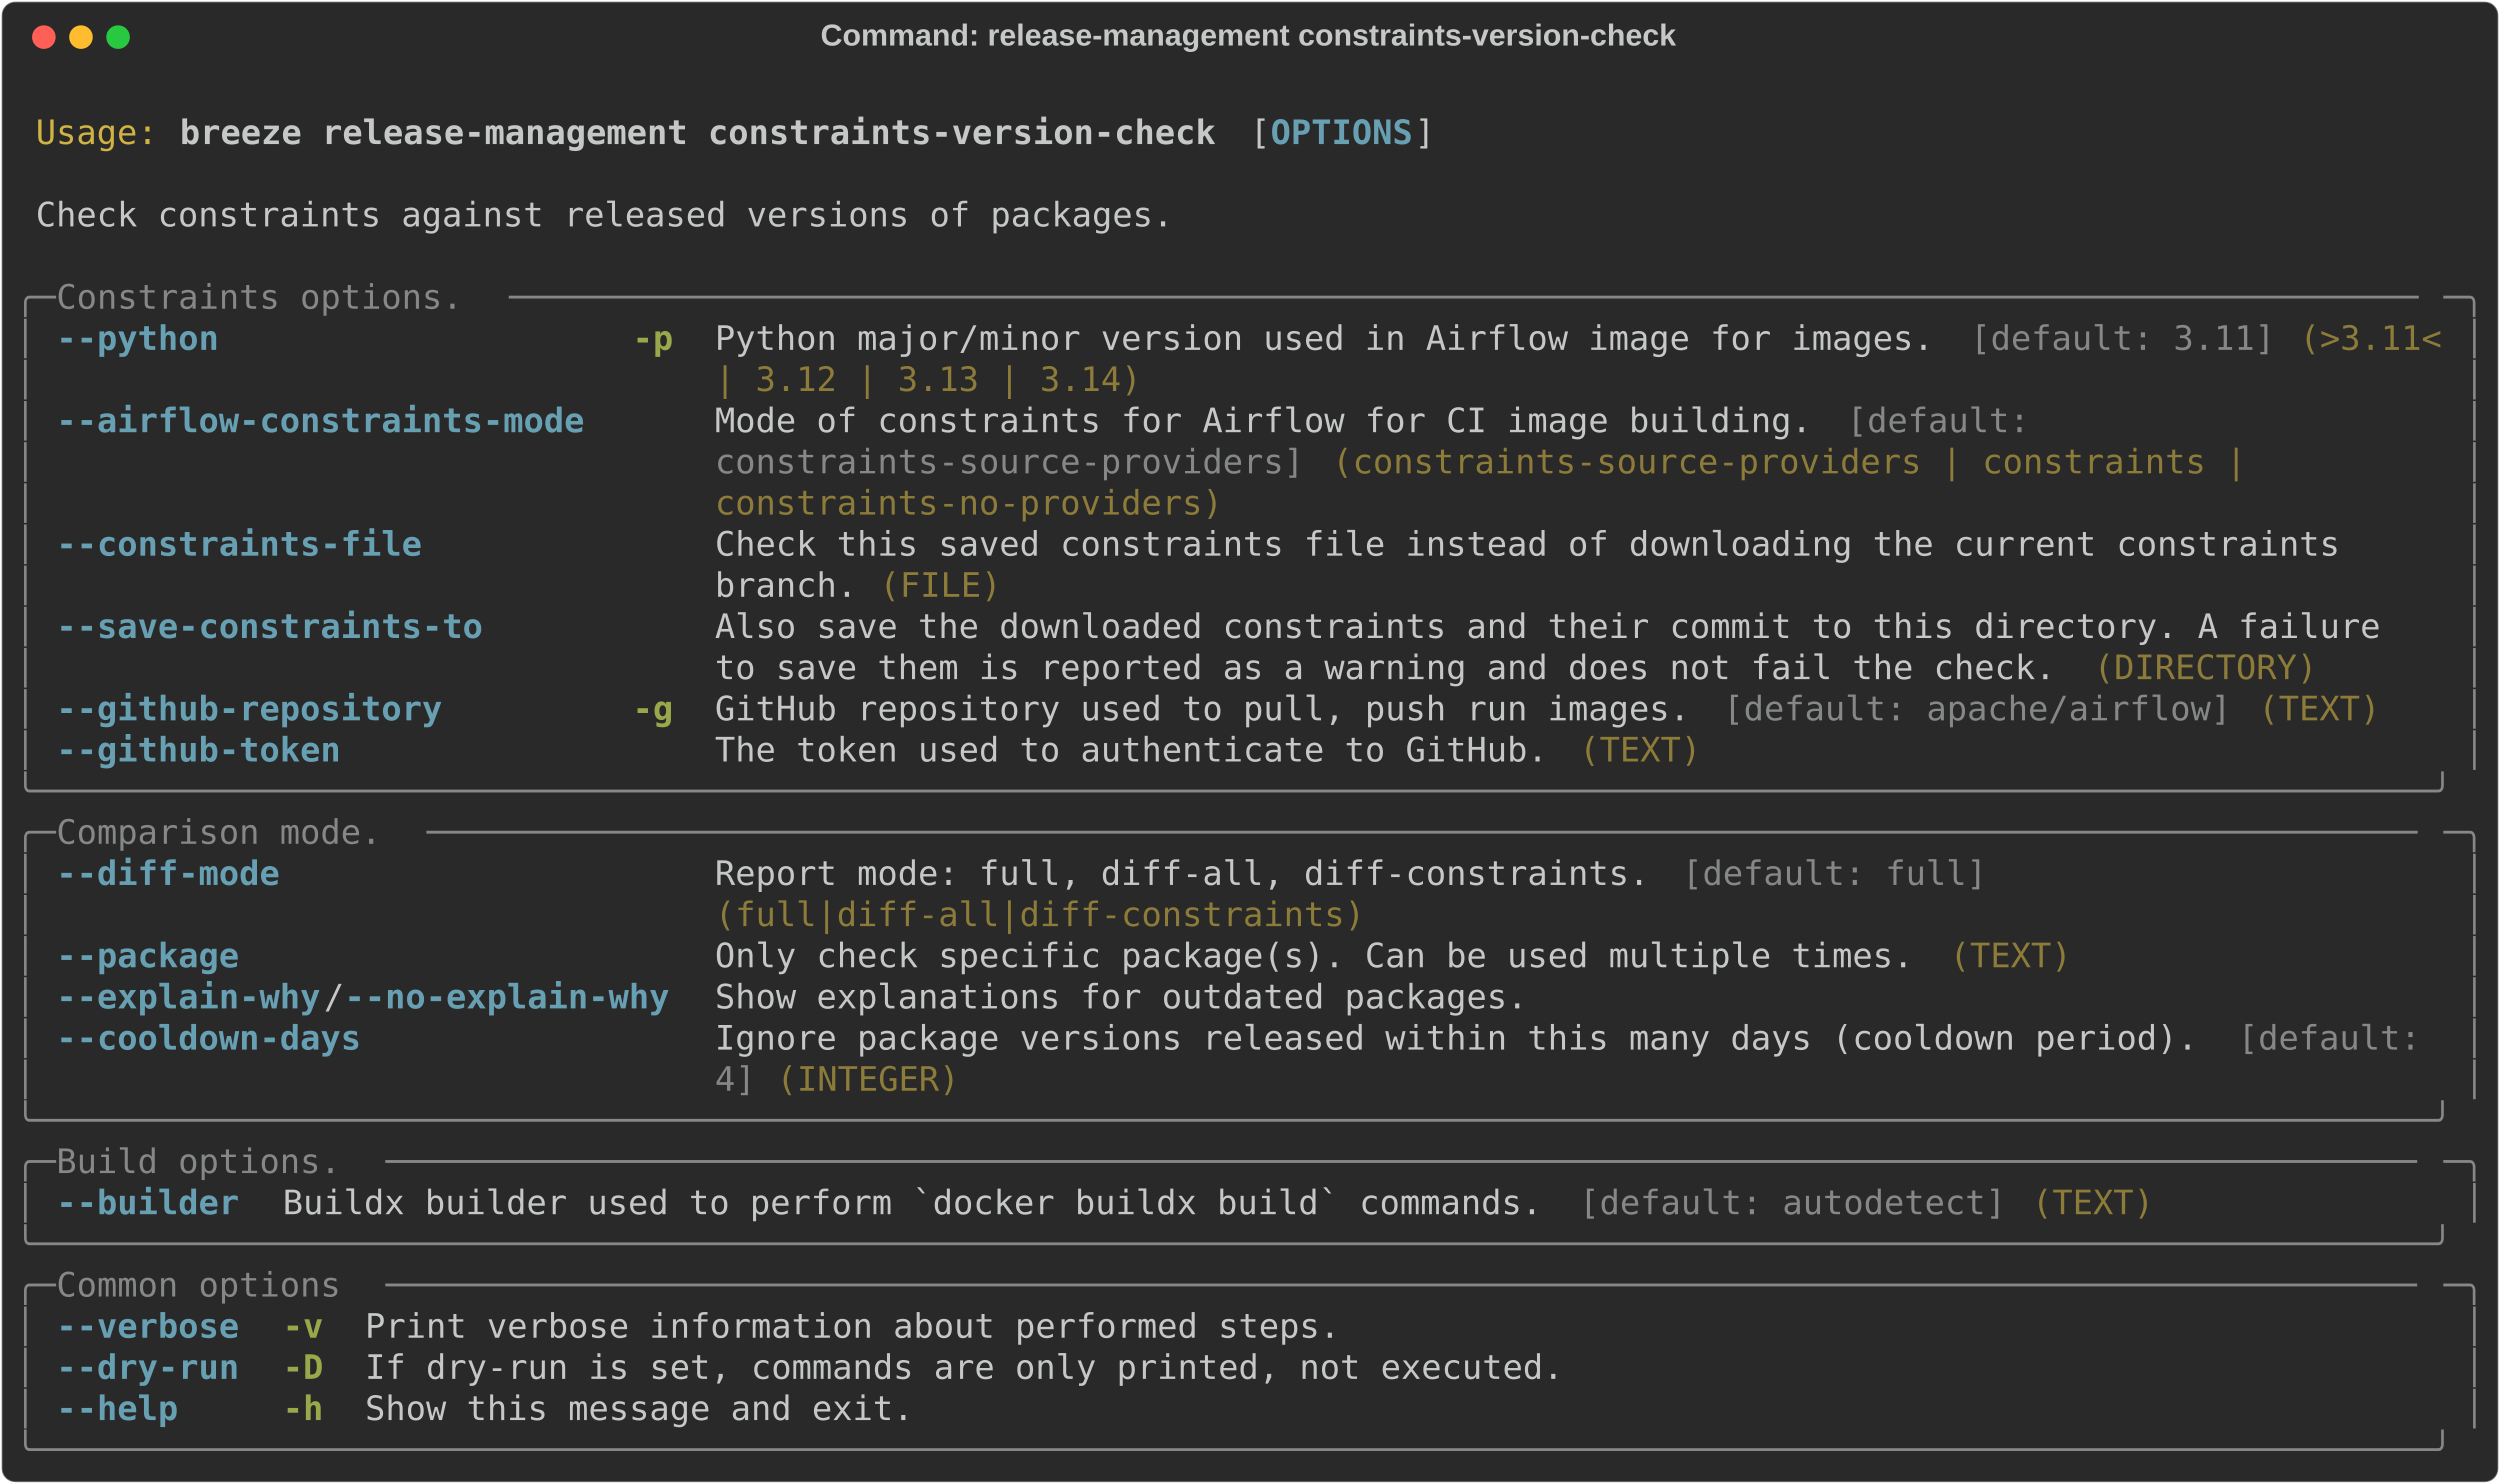
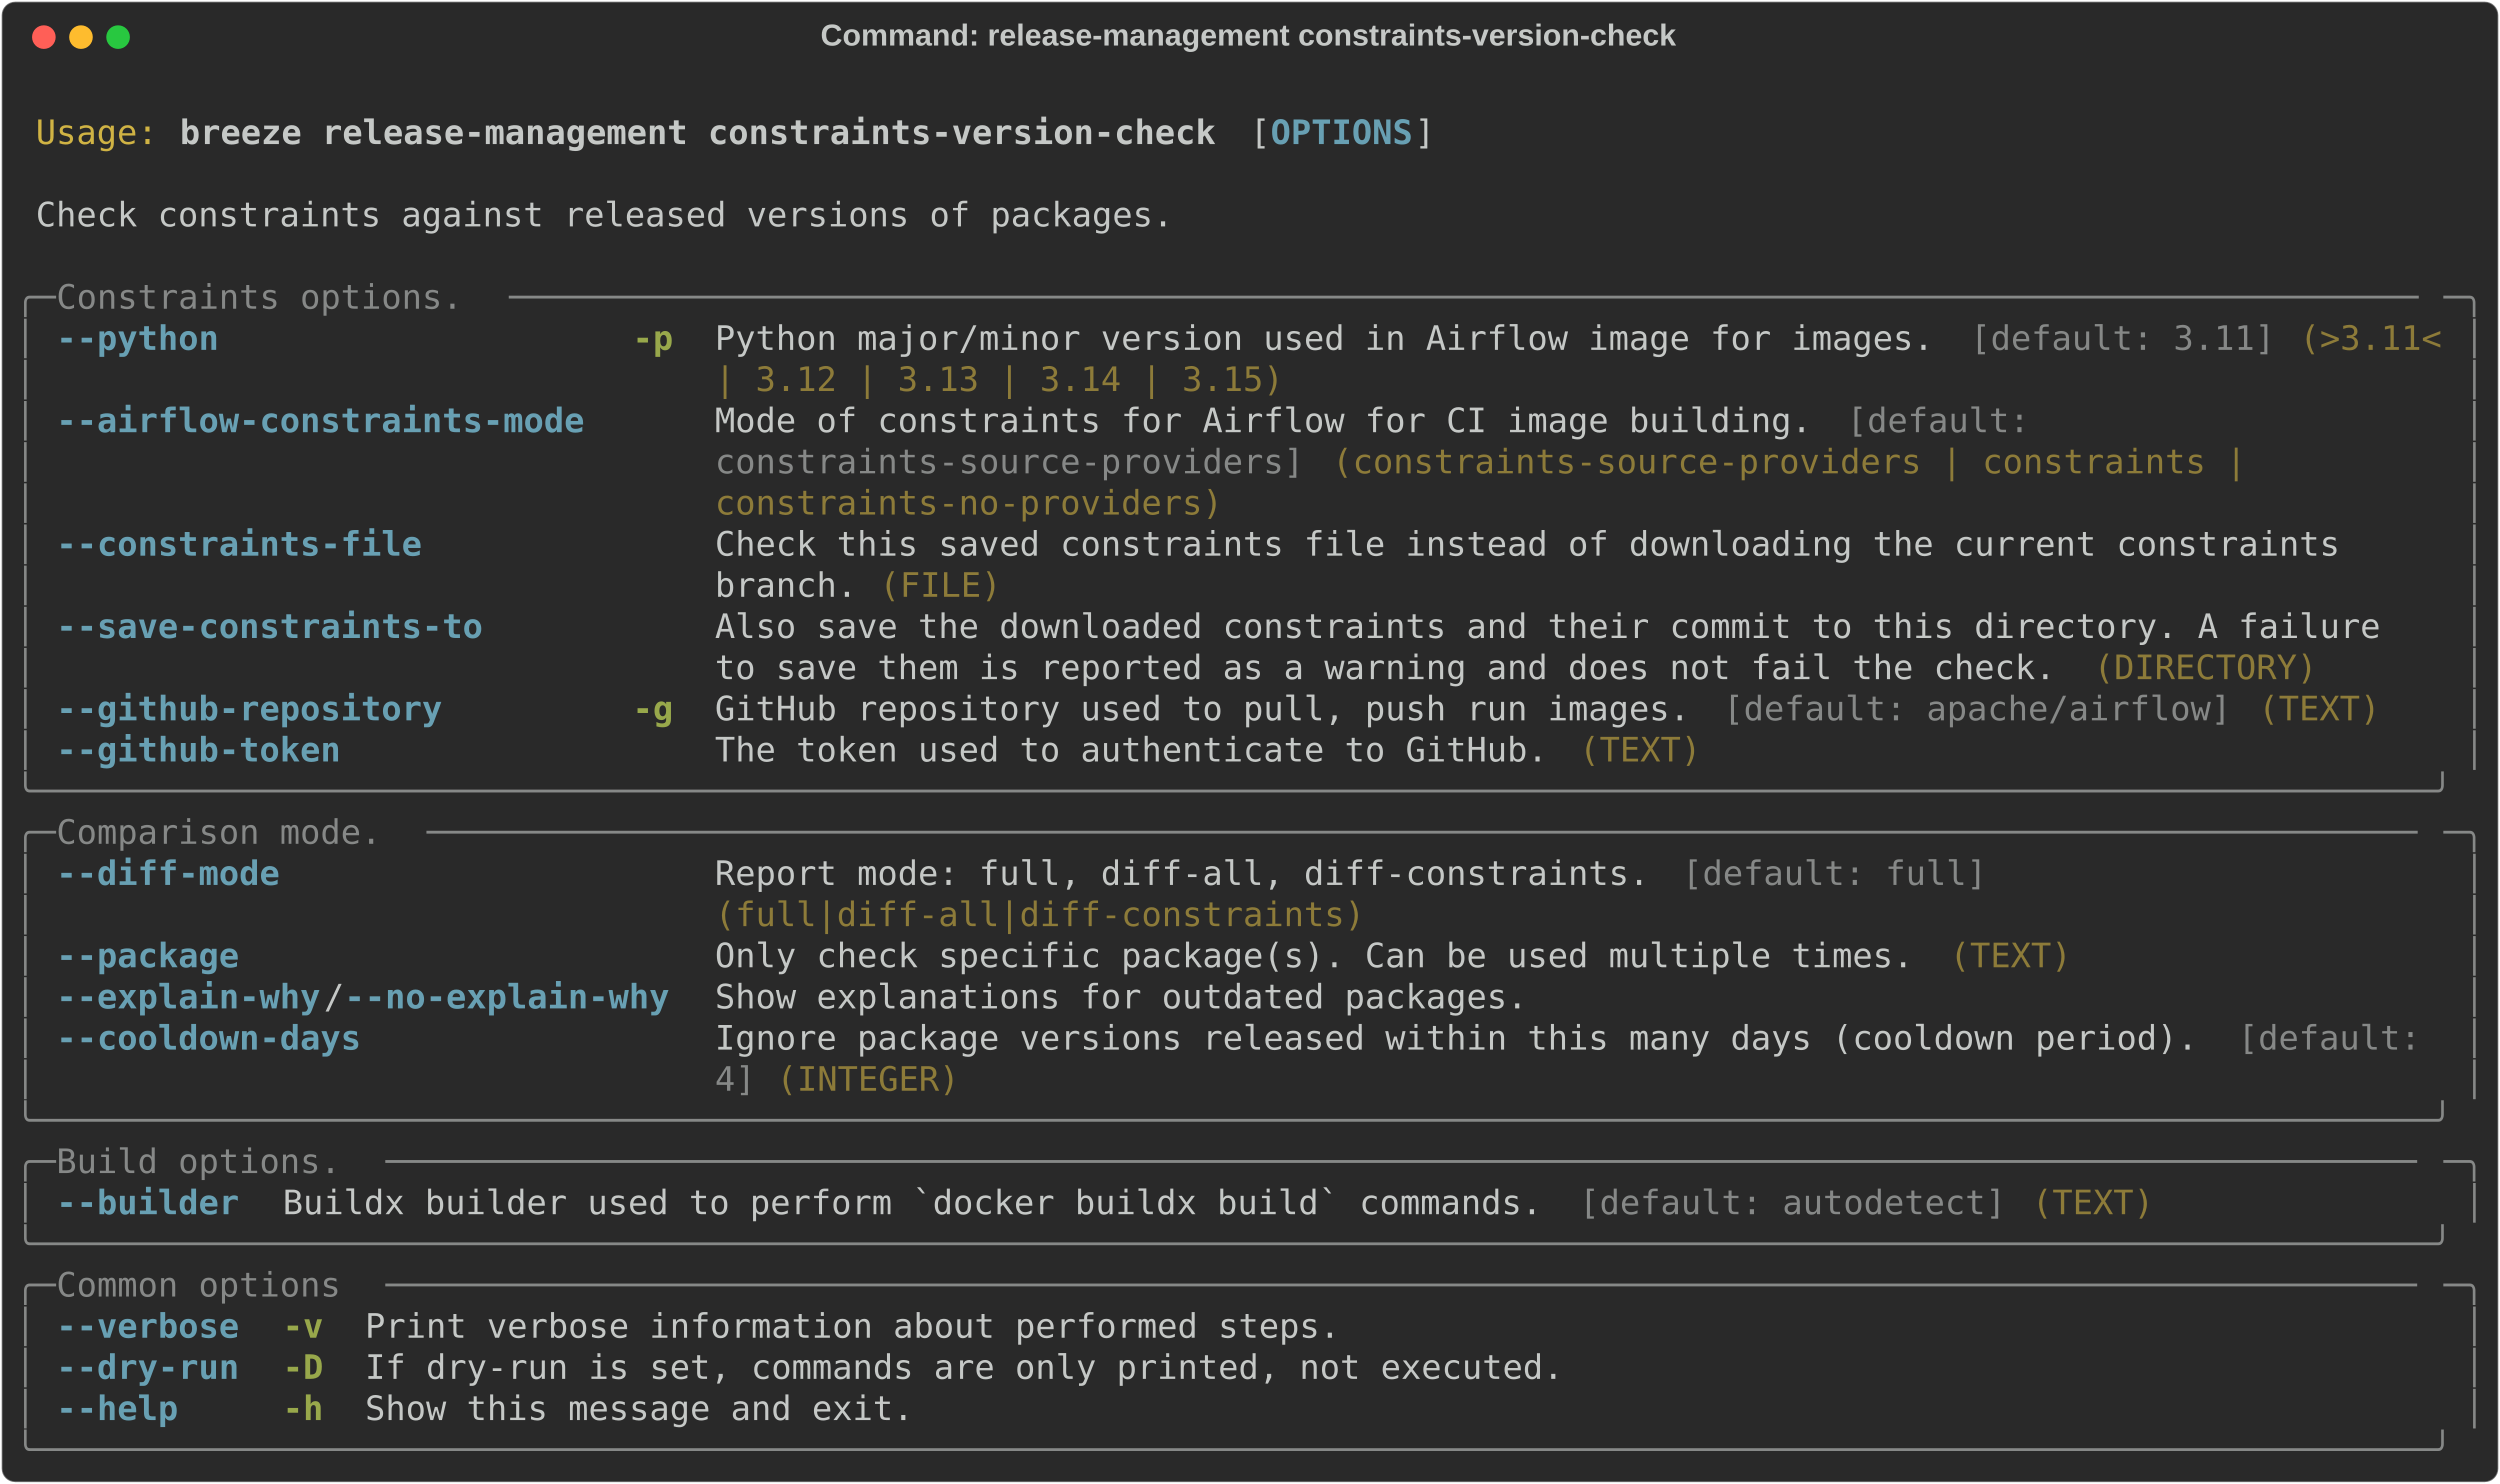
<svg xmlns="http://www.w3.org/2000/svg" class="rich-terminal" viewBox="0 0 1482 879.6">
  <style>

    @font-face {
        font-family: "Fira Code";
        src: local("FiraCode-Regular"),
                url("https://cdnjs.cloudflare.com/ajax/libs/firacode/6.2.0/woff2/FiraCode-Regular.woff2") format("woff2"),
                url("https://cdnjs.cloudflare.com/ajax/libs/firacode/6.2.0/woff/FiraCode-Regular.woff") format("woff");
        font-style: normal;
        font-weight: 400;
    }
    @font-face {
        font-family: "Fira Code";
        src: local("FiraCode-Bold"),
                url("https://cdnjs.cloudflare.com/ajax/libs/firacode/6.2.0/woff2/FiraCode-Bold.woff2") format("woff2"),
                url("https://cdnjs.cloudflare.com/ajax/libs/firacode/6.2.0/woff/FiraCode-Bold.woff") format("woff");
        font-style: bold;
        font-weight: 700;
    }

    .breeze-release-management-constraints-version-check-matrix {
        font-family: Fira Code, monospace;
        font-size: 20px;
        line-height: 24.4px;
        font-variant-east-asian: full-width;
    }

    .breeze-release-management-constraints-version-check-title {
        font-size: 18px;
        font-weight: bold;
        font-family: arial;
    }

    .breeze-release-management-constraints-version-check-r1 { fill: #c5c8c6 }
.breeze-release-management-constraints-version-check-r2 { fill: #d0b344 }
.breeze-release-management-constraints-version-check-r3 { fill: #c5c8c6;font-weight: bold }
.breeze-release-management-constraints-version-check-r4 { fill: #68a0b3;font-weight: bold }
.breeze-release-management-constraints-version-check-r5 { fill: #868887 }
.breeze-release-management-constraints-version-check-r6 { fill: #98a84b;font-weight: bold }
.breeze-release-management-constraints-version-check-r7 { fill: #8d7b39 }
    </style>
  <defs>
    <clipPath id="breeze-release-management-constraints-version-check-clip-terminal">
      <rect x="0" y="0" width="1463.0" height="828.6" />
    </clipPath>
    <clipPath id="breeze-release-management-constraints-version-check-line-0">
      <rect x="0" y="1.5" width="1464" height="24.65" />
    </clipPath>
    <clipPath id="breeze-release-management-constraints-version-check-line-1">
      <rect x="0" y="25.9" width="1464" height="24.65" />
    </clipPath>
    <clipPath id="breeze-release-management-constraints-version-check-line-2">
      <rect x="0" y="50.3" width="1464" height="24.65" />
    </clipPath>
    <clipPath id="breeze-release-management-constraints-version-check-line-3">
      <rect x="0" y="74.7" width="1464" height="24.65" />
    </clipPath>
    <clipPath id="breeze-release-management-constraints-version-check-line-4">
      <rect x="0" y="99.1" width="1464" height="24.65" />
    </clipPath>
    <clipPath id="breeze-release-management-constraints-version-check-line-5">
      <rect x="0" y="123.5" width="1464" height="24.65" />
    </clipPath>
    <clipPath id="breeze-release-management-constraints-version-check-line-6">
      <rect x="0" y="147.9" width="1464" height="24.65" />
    </clipPath>
    <clipPath id="breeze-release-management-constraints-version-check-line-7">
      <rect x="0" y="172.3" width="1464" height="24.65" />
    </clipPath>
    <clipPath id="breeze-release-management-constraints-version-check-line-8">
      <rect x="0" y="196.7" width="1464" height="24.65" />
    </clipPath>
    <clipPath id="breeze-release-management-constraints-version-check-line-9">
      <rect x="0" y="221.1" width="1464" height="24.65" />
    </clipPath>
    <clipPath id="breeze-release-management-constraints-version-check-line-10">
      <rect x="0" y="245.5" width="1464" height="24.65" />
    </clipPath>
    <clipPath id="breeze-release-management-constraints-version-check-line-11">
      <rect x="0" y="269.9" width="1464" height="24.65" />
    </clipPath>
    <clipPath id="breeze-release-management-constraints-version-check-line-12">
      <rect x="0" y="294.3" width="1464" height="24.65" />
    </clipPath>
    <clipPath id="breeze-release-management-constraints-version-check-line-13">
      <rect x="0" y="318.7" width="1464" height="24.65" />
    </clipPath>
    <clipPath id="breeze-release-management-constraints-version-check-line-14">
      <rect x="0" y="343.1" width="1464" height="24.65" />
    </clipPath>
    <clipPath id="breeze-release-management-constraints-version-check-line-15">
      <rect x="0" y="367.5" width="1464" height="24.65" />
    </clipPath>
    <clipPath id="breeze-release-management-constraints-version-check-line-16">
      <rect x="0" y="391.9" width="1464" height="24.65" />
    </clipPath>
    <clipPath id="breeze-release-management-constraints-version-check-line-17">
      <rect x="0" y="416.3" width="1464" height="24.65" />
    </clipPath>
    <clipPath id="breeze-release-management-constraints-version-check-line-18">
      <rect x="0" y="440.7" width="1464" height="24.65" />
    </clipPath>
    <clipPath id="breeze-release-management-constraints-version-check-line-19">
      <rect x="0" y="465.1" width="1464" height="24.65" />
    </clipPath>
    <clipPath id="breeze-release-management-constraints-version-check-line-20">
      <rect x="0" y="489.5" width="1464" height="24.65" />
    </clipPath>
    <clipPath id="breeze-release-management-constraints-version-check-line-21">
      <rect x="0" y="513.9" width="1464" height="24.65" />
    </clipPath>
    <clipPath id="breeze-release-management-constraints-version-check-line-22">
      <rect x="0" y="538.3" width="1464" height="24.65" />
    </clipPath>
    <clipPath id="breeze-release-management-constraints-version-check-line-23">
      <rect x="0" y="562.7" width="1464" height="24.65" />
    </clipPath>
    <clipPath id="breeze-release-management-constraints-version-check-line-24">
      <rect x="0" y="587.1" width="1464" height="24.65" />
    </clipPath>
    <clipPath id="breeze-release-management-constraints-version-check-line-25">
      <rect x="0" y="611.5" width="1464" height="24.65" />
    </clipPath>
    <clipPath id="breeze-release-management-constraints-version-check-line-26">
      <rect x="0" y="635.9" width="1464" height="24.65" />
    </clipPath>
    <clipPath id="breeze-release-management-constraints-version-check-line-27">
      <rect x="0" y="660.3" width="1464" height="24.65" />
    </clipPath>
    <clipPath id="breeze-release-management-constraints-version-check-line-28">
      <rect x="0" y="684.7" width="1464" height="24.65" />
    </clipPath>
    <clipPath id="breeze-release-management-constraints-version-check-line-29">
      <rect x="0" y="709.1" width="1464" height="24.65" />
    </clipPath>
    <clipPath id="breeze-release-management-constraints-version-check-line-30">
      <rect x="0" y="733.5" width="1464" height="24.65" />
    </clipPath>
    <clipPath id="breeze-release-management-constraints-version-check-line-31">
      <rect x="0" y="757.9" width="1464" height="24.65" />
    </clipPath>
    <clipPath id="breeze-release-management-constraints-version-check-line-32">
      <rect x="0" y="782.3" width="1464" height="24.65" />
    </clipPath>
  </defs>
  <rect fill="#292929" stroke="rgba(255,255,255,0.35)" stroke-width="1" x="1" y="1" width="1480" height="877.6" rx="8" />
  <text class="breeze-release-management-constraints-version-check-title" fill="#c5c8c6" text-anchor="middle" x="740" y="27">Command: release-management constraints-version-check</text>
  <g transform="translate(26,22)">
    <circle cx="0" cy="0" r="7" fill="#ff5f57" />
    <circle cx="22" cy="0" r="7" fill="#febc2e" />
    <circle cx="44" cy="0" r="7" fill="#28c840" />
  </g>
  <g transform="translate(9, 41)" clip-path="url(#breeze-release-management-constraints-version-check-clip-terminal)">
    <g class="breeze-release-management-constraints-version-check-matrix">
      <text class="breeze-release-management-constraints-version-check-r1" x="1464" y="20" textLength="12.2" clip-path="url(#breeze-release-management-constraints-version-check-line-0)">
</text>
      <text class="breeze-release-management-constraints-version-check-r2" x="12.2" y="44.4" textLength="73.2" clip-path="url(#breeze-release-management-constraints-version-check-line-1)">Usage:</text>
      <text class="breeze-release-management-constraints-version-check-r3" x="97.6" y="44.4" textLength="622.2" clip-path="url(#breeze-release-management-constraints-version-check-line-1)">breeze release-management constraints-version-check</text>
      <text class="breeze-release-management-constraints-version-check-r1" x="732" y="44.4" textLength="12.2" clip-path="url(#breeze-release-management-constraints-version-check-line-1)">[</text>
      <text class="breeze-release-management-constraints-version-check-r4" x="744.2" y="44.4" textLength="85.4" clip-path="url(#breeze-release-management-constraints-version-check-line-1)">OPTIONS</text>
      <text class="breeze-release-management-constraints-version-check-r1" x="829.6" y="44.4" textLength="12.2" clip-path="url(#breeze-release-management-constraints-version-check-line-1)">]</text>
      <text class="breeze-release-management-constraints-version-check-r1" x="1464" y="44.4" textLength="12.2" clip-path="url(#breeze-release-management-constraints-version-check-line-1)">
</text>
      <text class="breeze-release-management-constraints-version-check-r1" x="1464" y="68.8" textLength="12.2" clip-path="url(#breeze-release-management-constraints-version-check-line-2)">
</text>
      <text class="breeze-release-management-constraints-version-check-r1" x="12.2" y="93.2" textLength="683.2" clip-path="url(#breeze-release-management-constraints-version-check-line-3)">Check constraints against released versions of packages.</text>
      <text class="breeze-release-management-constraints-version-check-r1" x="1464" y="93.2" textLength="12.2" clip-path="url(#breeze-release-management-constraints-version-check-line-3)">
</text>
      <text class="breeze-release-management-constraints-version-check-r1" x="1464" y="117.6" textLength="12.2" clip-path="url(#breeze-release-management-constraints-version-check-line-4)">
</text>
      <text class="breeze-release-management-constraints-version-check-r5" x="0" y="142" textLength="24.4" clip-path="url(#breeze-release-management-constraints-version-check-line-5)">╭─</text>
      <text class="breeze-release-management-constraints-version-check-r5" x="24.4" y="142" textLength="268.4" clip-path="url(#breeze-release-management-constraints-version-check-line-5)"> Constraints options. </text>
      <text class="breeze-release-management-constraints-version-check-r5" x="292.8" y="142" textLength="1146.8" clip-path="url(#breeze-release-management-constraints-version-check-line-5)">──────────────────────────────────────────────────────────────────────────────────────────────</text>
      <text class="breeze-release-management-constraints-version-check-r5" x="1439.6" y="142" textLength="24.4" clip-path="url(#breeze-release-management-constraints-version-check-line-5)">─╮</text>
      <text class="breeze-release-management-constraints-version-check-r1" x="1464" y="142" textLength="12.2" clip-path="url(#breeze-release-management-constraints-version-check-line-5)">
</text>
      <text class="breeze-release-management-constraints-version-check-r5" x="0" y="166.4" textLength="12.2" clip-path="url(#breeze-release-management-constraints-version-check-line-6)">│</text>
      <text class="breeze-release-management-constraints-version-check-r4" x="24.4" y="166.4" textLength="317.2" clip-path="url(#breeze-release-management-constraints-version-check-line-6)">--python                  </text>
      <text class="breeze-release-management-constraints-version-check-r6" x="366" y="166.4" textLength="24.4" clip-path="url(#breeze-release-management-constraints-version-check-line-6)">-p</text>
      <text class="breeze-release-management-constraints-version-check-r1" x="414.8" y="166.4" textLength="744.2" clip-path="url(#breeze-release-management-constraints-version-check-line-6)">Python major/minor version used in Airflow image for images. </text>
      <text class="breeze-release-management-constraints-version-check-r5" x="1159" y="166.4" textLength="183" clip-path="url(#breeze-release-management-constraints-version-check-line-6)">[default: 3.11]</text>
      <text class="breeze-release-management-constraints-version-check-r7" x="1354.2" y="166.4" textLength="85.4" clip-path="url(#breeze-release-management-constraints-version-check-line-6)">(&gt;3.11&lt;</text>
      <text class="breeze-release-management-constraints-version-check-r5" x="1451.8" y="166.4" textLength="12.2" clip-path="url(#breeze-release-management-constraints-version-check-line-6)">│</text>
      <text class="breeze-release-management-constraints-version-check-r1" x="1464" y="166.4" textLength="12.2" clip-path="url(#breeze-release-management-constraints-version-check-line-6)">
</text>
      <text class="breeze-release-management-constraints-version-check-r5" x="0" y="190.8" textLength="12.2" clip-path="url(#breeze-release-management-constraints-version-check-line-7)">│</text>
-       <text class="breeze-release-management-constraints-version-check-r7" x="414.8" y="190.8" textLength="256.2" clip-path="url(#breeze-release-management-constraints-version-check-line-7)">| 3.12 | 3.13 | 3.14)</text>
+       <text class="breeze-release-management-constraints-version-check-r7" x="414.8" y="190.8" textLength="341.6" clip-path="url(#breeze-release-management-constraints-version-check-line-7)">| 3.12 | 3.13 | 3.14 | 3.15)</text>
      <text class="breeze-release-management-constraints-version-check-r5" x="1451.8" y="190.8" textLength="12.2" clip-path="url(#breeze-release-management-constraints-version-check-line-7)">│</text>
      <text class="breeze-release-management-constraints-version-check-r1" x="1464" y="190.8" textLength="12.2" clip-path="url(#breeze-release-management-constraints-version-check-line-7)">
</text>
      <text class="breeze-release-management-constraints-version-check-r5" x="0" y="215.2" textLength="12.2" clip-path="url(#breeze-release-management-constraints-version-check-line-8)">│</text>
      <text class="breeze-release-management-constraints-version-check-r4" x="24.4" y="215.2" textLength="317.2" clip-path="url(#breeze-release-management-constraints-version-check-line-8)">--airflow-constraints-mode</text>
      <text class="breeze-release-management-constraints-version-check-r1" x="414.8" y="215.2" textLength="671" clip-path="url(#breeze-release-management-constraints-version-check-line-8)">Mode of constraints for Airflow for CI image building. </text>
      <text class="breeze-release-management-constraints-version-check-r5" x="1085.8" y="215.2" textLength="122" clip-path="url(#breeze-release-management-constraints-version-check-line-8)">[default: </text>
      <text class="breeze-release-management-constraints-version-check-r5" x="1451.8" y="215.2" textLength="12.2" clip-path="url(#breeze-release-management-constraints-version-check-line-8)">│</text>
      <text class="breeze-release-management-constraints-version-check-r1" x="1464" y="215.2" textLength="12.2" clip-path="url(#breeze-release-management-constraints-version-check-line-8)">
</text>
      <text class="breeze-release-management-constraints-version-check-r5" x="0" y="239.6" textLength="12.2" clip-path="url(#breeze-release-management-constraints-version-check-line-9)">│</text>
      <text class="breeze-release-management-constraints-version-check-r5" x="414.8" y="239.6" textLength="353.8" clip-path="url(#breeze-release-management-constraints-version-check-line-9)">constraints-source-providers]</text>
      <text class="breeze-release-management-constraints-version-check-r7" x="780.8" y="239.6" textLength="561.2" clip-path="url(#breeze-release-management-constraints-version-check-line-9)">(constraints-source-providers | constraints | </text>
      <text class="breeze-release-management-constraints-version-check-r5" x="1451.8" y="239.6" textLength="12.2" clip-path="url(#breeze-release-management-constraints-version-check-line-9)">│</text>
      <text class="breeze-release-management-constraints-version-check-r1" x="1464" y="239.6" textLength="12.2" clip-path="url(#breeze-release-management-constraints-version-check-line-9)">
</text>
      <text class="breeze-release-management-constraints-version-check-r5" x="0" y="264" textLength="12.2" clip-path="url(#breeze-release-management-constraints-version-check-line-10)">│</text>
      <text class="breeze-release-management-constraints-version-check-r7" x="414.8" y="264" textLength="305" clip-path="url(#breeze-release-management-constraints-version-check-line-10)">constraints-no-providers)</text>
      <text class="breeze-release-management-constraints-version-check-r5" x="1451.8" y="264" textLength="12.2" clip-path="url(#breeze-release-management-constraints-version-check-line-10)">│</text>
      <text class="breeze-release-management-constraints-version-check-r1" x="1464" y="264" textLength="12.2" clip-path="url(#breeze-release-management-constraints-version-check-line-10)">
</text>
      <text class="breeze-release-management-constraints-version-check-r5" x="0" y="288.4" textLength="12.2" clip-path="url(#breeze-release-management-constraints-version-check-line-11)">│</text>
      <text class="breeze-release-management-constraints-version-check-r4" x="24.4" y="288.4" textLength="317.2" clip-path="url(#breeze-release-management-constraints-version-check-line-11)">--constraints-file        </text>
      <text class="breeze-release-management-constraints-version-check-r1" x="414.8" y="288.4" textLength="1024.8" clip-path="url(#breeze-release-management-constraints-version-check-line-11)">Check this saved constraints file instead of downloading the current constraints    </text>
      <text class="breeze-release-management-constraints-version-check-r5" x="1451.8" y="288.4" textLength="12.2" clip-path="url(#breeze-release-management-constraints-version-check-line-11)">│</text>
      <text class="breeze-release-management-constraints-version-check-r1" x="1464" y="288.4" textLength="12.2" clip-path="url(#breeze-release-management-constraints-version-check-line-11)">
</text>
      <text class="breeze-release-management-constraints-version-check-r5" x="0" y="312.8" textLength="12.2" clip-path="url(#breeze-release-management-constraints-version-check-line-12)">│</text>
      <text class="breeze-release-management-constraints-version-check-r1" x="414.8" y="312.8" textLength="97.6" clip-path="url(#breeze-release-management-constraints-version-check-line-12)">branch. </text>
      <text class="breeze-release-management-constraints-version-check-r7" x="512.4" y="312.8" textLength="73.2" clip-path="url(#breeze-release-management-constraints-version-check-line-12)">(FILE)</text>
      <text class="breeze-release-management-constraints-version-check-r5" x="1451.8" y="312.8" textLength="12.2" clip-path="url(#breeze-release-management-constraints-version-check-line-12)">│</text>
      <text class="breeze-release-management-constraints-version-check-r1" x="1464" y="312.8" textLength="12.2" clip-path="url(#breeze-release-management-constraints-version-check-line-12)">
</text>
      <text class="breeze-release-management-constraints-version-check-r5" x="0" y="337.2" textLength="12.2" clip-path="url(#breeze-release-management-constraints-version-check-line-13)">│</text>
      <text class="breeze-release-management-constraints-version-check-r4" x="24.4" y="337.2" textLength="317.2" clip-path="url(#breeze-release-management-constraints-version-check-line-13)">--save-constraints-to     </text>
      <text class="breeze-release-management-constraints-version-check-r1" x="414.8" y="337.2" textLength="1024.8" clip-path="url(#breeze-release-management-constraints-version-check-line-13)">Also save the downloaded constraints and their commit to this directory. A failure  </text>
      <text class="breeze-release-management-constraints-version-check-r5" x="1451.8" y="337.2" textLength="12.2" clip-path="url(#breeze-release-management-constraints-version-check-line-13)">│</text>
      <text class="breeze-release-management-constraints-version-check-r1" x="1464" y="337.2" textLength="12.2" clip-path="url(#breeze-release-management-constraints-version-check-line-13)">
</text>
      <text class="breeze-release-management-constraints-version-check-r5" x="0" y="361.6" textLength="12.2" clip-path="url(#breeze-release-management-constraints-version-check-line-14)">│</text>
      <text class="breeze-release-management-constraints-version-check-r1" x="414.8" y="361.6" textLength="817.4" clip-path="url(#breeze-release-management-constraints-version-check-line-14)">to save them is reported as a warning and does not fail the check. </text>
      <text class="breeze-release-management-constraints-version-check-r7" x="1232.2" y="361.6" textLength="134.2" clip-path="url(#breeze-release-management-constraints-version-check-line-14)">(DIRECTORY)</text>
      <text class="breeze-release-management-constraints-version-check-r5" x="1451.8" y="361.6" textLength="12.2" clip-path="url(#breeze-release-management-constraints-version-check-line-14)">│</text>
      <text class="breeze-release-management-constraints-version-check-r1" x="1464" y="361.6" textLength="12.2" clip-path="url(#breeze-release-management-constraints-version-check-line-14)">
</text>
      <text class="breeze-release-management-constraints-version-check-r5" x="0" y="386" textLength="12.2" clip-path="url(#breeze-release-management-constraints-version-check-line-15)">│</text>
      <text class="breeze-release-management-constraints-version-check-r4" x="24.4" y="386" textLength="317.2" clip-path="url(#breeze-release-management-constraints-version-check-line-15)">--github-repository       </text>
      <text class="breeze-release-management-constraints-version-check-r6" x="366" y="386" textLength="24.4" clip-path="url(#breeze-release-management-constraints-version-check-line-15)">-g</text>
      <text class="breeze-release-management-constraints-version-check-r1" x="414.8" y="386" textLength="597.8" clip-path="url(#breeze-release-management-constraints-version-check-line-15)">GitHub repository used to pull, push run images. </text>
      <text class="breeze-release-management-constraints-version-check-r5" x="1012.6" y="386" textLength="305" clip-path="url(#breeze-release-management-constraints-version-check-line-15)">[default: apache/airflow]</text>
      <text class="breeze-release-management-constraints-version-check-r7" x="1329.8" y="386" textLength="73.2" clip-path="url(#breeze-release-management-constraints-version-check-line-15)">(TEXT)</text>
      <text class="breeze-release-management-constraints-version-check-r5" x="1451.8" y="386" textLength="12.2" clip-path="url(#breeze-release-management-constraints-version-check-line-15)">│</text>
      <text class="breeze-release-management-constraints-version-check-r1" x="1464" y="386" textLength="12.2" clip-path="url(#breeze-release-management-constraints-version-check-line-15)">
</text>
      <text class="breeze-release-management-constraints-version-check-r5" x="0" y="410.4" textLength="12.2" clip-path="url(#breeze-release-management-constraints-version-check-line-16)">│</text>
      <text class="breeze-release-management-constraints-version-check-r4" x="24.4" y="410.4" textLength="317.2" clip-path="url(#breeze-release-management-constraints-version-check-line-16)">--github-token            </text>
      <text class="breeze-release-management-constraints-version-check-r1" x="414.8" y="410.4" textLength="512.4" clip-path="url(#breeze-release-management-constraints-version-check-line-16)">The token used to authenticate to GitHub. </text>
      <text class="breeze-release-management-constraints-version-check-r7" x="927.2" y="410.4" textLength="73.2" clip-path="url(#breeze-release-management-constraints-version-check-line-16)">(TEXT)</text>
      <text class="breeze-release-management-constraints-version-check-r5" x="1451.8" y="410.4" textLength="12.2" clip-path="url(#breeze-release-management-constraints-version-check-line-16)">│</text>
      <text class="breeze-release-management-constraints-version-check-r1" x="1464" y="410.4" textLength="12.2" clip-path="url(#breeze-release-management-constraints-version-check-line-16)">
</text>
      <text class="breeze-release-management-constraints-version-check-r5" x="0" y="434.8" textLength="1464" clip-path="url(#breeze-release-management-constraints-version-check-line-17)">╰──────────────────────────────────────────────────────────────────────────────────────────────────────────────────────╯</text>
      <text class="breeze-release-management-constraints-version-check-r1" x="1464" y="434.8" textLength="12.2" clip-path="url(#breeze-release-management-constraints-version-check-line-17)">
</text>
      <text class="breeze-release-management-constraints-version-check-r5" x="0" y="459.2" textLength="24.4" clip-path="url(#breeze-release-management-constraints-version-check-line-18)">╭─</text>
      <text class="breeze-release-management-constraints-version-check-r5" x="24.4" y="459.2" textLength="219.6" clip-path="url(#breeze-release-management-constraints-version-check-line-18)"> Comparison mode. </text>
      <text class="breeze-release-management-constraints-version-check-r5" x="244" y="459.2" textLength="1195.6" clip-path="url(#breeze-release-management-constraints-version-check-line-18)">──────────────────────────────────────────────────────────────────────────────────────────────────</text>
      <text class="breeze-release-management-constraints-version-check-r5" x="1439.6" y="459.2" textLength="24.4" clip-path="url(#breeze-release-management-constraints-version-check-line-18)">─╮</text>
      <text class="breeze-release-management-constraints-version-check-r1" x="1464" y="459.2" textLength="12.2" clip-path="url(#breeze-release-management-constraints-version-check-line-18)">
</text>
      <text class="breeze-release-management-constraints-version-check-r5" x="0" y="483.6" textLength="12.2" clip-path="url(#breeze-release-management-constraints-version-check-line-19)">│</text>
      <text class="breeze-release-management-constraints-version-check-r4" x="24.4" y="483.6" textLength="366" clip-path="url(#breeze-release-management-constraints-version-check-line-19)">--diff-mode                   </text>
      <text class="breeze-release-management-constraints-version-check-r1" x="414.8" y="483.6" textLength="573.4" clip-path="url(#breeze-release-management-constraints-version-check-line-19)">Report mode: full, diff-all, diff-constraints. </text>
      <text class="breeze-release-management-constraints-version-check-r5" x="988.2" y="483.6" textLength="183" clip-path="url(#breeze-release-management-constraints-version-check-line-19)">[default: full]</text>
      <text class="breeze-release-management-constraints-version-check-r5" x="1451.8" y="483.6" textLength="12.2" clip-path="url(#breeze-release-management-constraints-version-check-line-19)">│</text>
      <text class="breeze-release-management-constraints-version-check-r1" x="1464" y="483.6" textLength="12.2" clip-path="url(#breeze-release-management-constraints-version-check-line-19)">
</text>
      <text class="breeze-release-management-constraints-version-check-r5" x="0" y="508" textLength="12.2" clip-path="url(#breeze-release-management-constraints-version-check-line-20)">│</text>
      <text class="breeze-release-management-constraints-version-check-r7" x="414.8" y="508" textLength="390.4" clip-path="url(#breeze-release-management-constraints-version-check-line-20)">(full|diff-all|diff-constraints)</text>
      <text class="breeze-release-management-constraints-version-check-r5" x="1451.8" y="508" textLength="12.2" clip-path="url(#breeze-release-management-constraints-version-check-line-20)">│</text>
      <text class="breeze-release-management-constraints-version-check-r1" x="1464" y="508" textLength="12.2" clip-path="url(#breeze-release-management-constraints-version-check-line-20)">
</text>
      <text class="breeze-release-management-constraints-version-check-r5" x="0" y="532.4" textLength="12.2" clip-path="url(#breeze-release-management-constraints-version-check-line-21)">│</text>
      <text class="breeze-release-management-constraints-version-check-r4" x="24.4" y="532.4" textLength="366" clip-path="url(#breeze-release-management-constraints-version-check-line-21)">--package                     </text>
      <text class="breeze-release-management-constraints-version-check-r1" x="414.8" y="532.4" textLength="732" clip-path="url(#breeze-release-management-constraints-version-check-line-21)">Only check specific package(s). Can be used multiple times. </text>
      <text class="breeze-release-management-constraints-version-check-r7" x="1146.8" y="532.4" textLength="73.2" clip-path="url(#breeze-release-management-constraints-version-check-line-21)">(TEXT)</text>
      <text class="breeze-release-management-constraints-version-check-r5" x="1451.8" y="532.4" textLength="12.2" clip-path="url(#breeze-release-management-constraints-version-check-line-21)">│</text>
      <text class="breeze-release-management-constraints-version-check-r1" x="1464" y="532.4" textLength="12.2" clip-path="url(#breeze-release-management-constraints-version-check-line-21)">
</text>
      <text class="breeze-release-management-constraints-version-check-r5" x="0" y="556.8" textLength="12.2" clip-path="url(#breeze-release-management-constraints-version-check-line-22)">│</text>
      <text class="breeze-release-management-constraints-version-check-r4" x="24.4" y="556.8" textLength="158.6" clip-path="url(#breeze-release-management-constraints-version-check-line-22)">--explain-why</text>
      <text class="breeze-release-management-constraints-version-check-r1" x="183" y="556.8" textLength="12.2" clip-path="url(#breeze-release-management-constraints-version-check-line-22)">/</text>
      <text class="breeze-release-management-constraints-version-check-r4" x="195.2" y="556.8" textLength="195.2" clip-path="url(#breeze-release-management-constraints-version-check-line-22)">--no-explain-why</text>
      <text class="breeze-release-management-constraints-version-check-r1" x="414.8" y="556.8" textLength="488" clip-path="url(#breeze-release-management-constraints-version-check-line-22)">Show explanations for outdated packages.</text>
      <text class="breeze-release-management-constraints-version-check-r5" x="1451.8" y="556.8" textLength="12.2" clip-path="url(#breeze-release-management-constraints-version-check-line-22)">│</text>
      <text class="breeze-release-management-constraints-version-check-r1" x="1464" y="556.8" textLength="12.2" clip-path="url(#breeze-release-management-constraints-version-check-line-22)">
</text>
      <text class="breeze-release-management-constraints-version-check-r5" x="0" y="581.2" textLength="12.2" clip-path="url(#breeze-release-management-constraints-version-check-line-23)">│</text>
      <text class="breeze-release-management-constraints-version-check-r4" x="24.4" y="581.2" textLength="366" clip-path="url(#breeze-release-management-constraints-version-check-line-23)">--cooldown-days               </text>
      <text class="breeze-release-management-constraints-version-check-r1" x="414.8" y="581.2" textLength="902.8" clip-path="url(#breeze-release-management-constraints-version-check-line-23)">Ignore package versions released within this many days (cooldown period). </text>
      <text class="breeze-release-management-constraints-version-check-r5" x="1317.6" y="581.2" textLength="122" clip-path="url(#breeze-release-management-constraints-version-check-line-23)">[default: </text>
      <text class="breeze-release-management-constraints-version-check-r5" x="1451.8" y="581.2" textLength="12.2" clip-path="url(#breeze-release-management-constraints-version-check-line-23)">│</text>
      <text class="breeze-release-management-constraints-version-check-r1" x="1464" y="581.2" textLength="12.2" clip-path="url(#breeze-release-management-constraints-version-check-line-23)">
</text>
      <text class="breeze-release-management-constraints-version-check-r5" x="0" y="605.6" textLength="12.2" clip-path="url(#breeze-release-management-constraints-version-check-line-24)">│</text>
      <text class="breeze-release-management-constraints-version-check-r5" x="414.8" y="605.6" textLength="24.4" clip-path="url(#breeze-release-management-constraints-version-check-line-24)">4]</text>
      <text class="breeze-release-management-constraints-version-check-r7" x="451.4" y="605.6" textLength="109.8" clip-path="url(#breeze-release-management-constraints-version-check-line-24)">(INTEGER)</text>
      <text class="breeze-release-management-constraints-version-check-r5" x="1451.8" y="605.6" textLength="12.2" clip-path="url(#breeze-release-management-constraints-version-check-line-24)">│</text>
      <text class="breeze-release-management-constraints-version-check-r1" x="1464" y="605.6" textLength="12.2" clip-path="url(#breeze-release-management-constraints-version-check-line-24)">
</text>
      <text class="breeze-release-management-constraints-version-check-r5" x="0" y="630" textLength="1464" clip-path="url(#breeze-release-management-constraints-version-check-line-25)">╰──────────────────────────────────────────────────────────────────────────────────────────────────────────────────────╯</text>
      <text class="breeze-release-management-constraints-version-check-r1" x="1464" y="630" textLength="12.2" clip-path="url(#breeze-release-management-constraints-version-check-line-25)">
</text>
      <text class="breeze-release-management-constraints-version-check-r5" x="0" y="654.4" textLength="24.4" clip-path="url(#breeze-release-management-constraints-version-check-line-26)">╭─</text>
      <text class="breeze-release-management-constraints-version-check-r5" x="24.4" y="654.4" textLength="195.2" clip-path="url(#breeze-release-management-constraints-version-check-line-26)"> Build options. </text>
      <text class="breeze-release-management-constraints-version-check-r5" x="219.6" y="654.4" textLength="1220" clip-path="url(#breeze-release-management-constraints-version-check-line-26)">────────────────────────────────────────────────────────────────────────────────────────────────────</text>
      <text class="breeze-release-management-constraints-version-check-r5" x="1439.6" y="654.4" textLength="24.4" clip-path="url(#breeze-release-management-constraints-version-check-line-26)">─╮</text>
      <text class="breeze-release-management-constraints-version-check-r1" x="1464" y="654.4" textLength="12.2" clip-path="url(#breeze-release-management-constraints-version-check-line-26)">
</text>
      <text class="breeze-release-management-constraints-version-check-r5" x="0" y="678.8" textLength="12.2" clip-path="url(#breeze-release-management-constraints-version-check-line-27)">│</text>
      <text class="breeze-release-management-constraints-version-check-r4" x="24.4" y="678.8" textLength="109.8" clip-path="url(#breeze-release-management-constraints-version-check-line-27)">--builder</text>
      <text class="breeze-release-management-constraints-version-check-r1" x="158.6" y="678.8" textLength="768.6" clip-path="url(#breeze-release-management-constraints-version-check-line-27)">Buildx builder used to perform `docker buildx build` commands. </text>
      <text class="breeze-release-management-constraints-version-check-r5" x="927.2" y="678.8" textLength="256.2" clip-path="url(#breeze-release-management-constraints-version-check-line-27)">[default: autodetect]</text>
      <text class="breeze-release-management-constraints-version-check-r7" x="1195.6" y="678.8" textLength="73.2" clip-path="url(#breeze-release-management-constraints-version-check-line-27)">(TEXT)</text>
      <text class="breeze-release-management-constraints-version-check-r5" x="1451.8" y="678.8" textLength="12.2" clip-path="url(#breeze-release-management-constraints-version-check-line-27)">│</text>
      <text class="breeze-release-management-constraints-version-check-r1" x="1464" y="678.8" textLength="12.2" clip-path="url(#breeze-release-management-constraints-version-check-line-27)">
</text>
      <text class="breeze-release-management-constraints-version-check-r5" x="0" y="703.2" textLength="1464" clip-path="url(#breeze-release-management-constraints-version-check-line-28)">╰──────────────────────────────────────────────────────────────────────────────────────────────────────────────────────╯</text>
      <text class="breeze-release-management-constraints-version-check-r1" x="1464" y="703.2" textLength="12.2" clip-path="url(#breeze-release-management-constraints-version-check-line-28)">
</text>
      <text class="breeze-release-management-constraints-version-check-r5" x="0" y="727.6" textLength="24.4" clip-path="url(#breeze-release-management-constraints-version-check-line-29)">╭─</text>
      <text class="breeze-release-management-constraints-version-check-r5" x="24.4" y="727.6" textLength="195.2" clip-path="url(#breeze-release-management-constraints-version-check-line-29)"> Common options </text>
      <text class="breeze-release-management-constraints-version-check-r5" x="219.6" y="727.6" textLength="1220" clip-path="url(#breeze-release-management-constraints-version-check-line-29)">────────────────────────────────────────────────────────────────────────────────────────────────────</text>
      <text class="breeze-release-management-constraints-version-check-r5" x="1439.6" y="727.6" textLength="24.4" clip-path="url(#breeze-release-management-constraints-version-check-line-29)">─╮</text>
      <text class="breeze-release-management-constraints-version-check-r1" x="1464" y="727.6" textLength="12.2" clip-path="url(#breeze-release-management-constraints-version-check-line-29)">
</text>
      <text class="breeze-release-management-constraints-version-check-r5" x="0" y="752" textLength="12.2" clip-path="url(#breeze-release-management-constraints-version-check-line-30)">│</text>
      <text class="breeze-release-management-constraints-version-check-r4" x="24.4" y="752" textLength="109.8" clip-path="url(#breeze-release-management-constraints-version-check-line-30)">--verbose</text>
      <text class="breeze-release-management-constraints-version-check-r6" x="158.6" y="752" textLength="24.4" clip-path="url(#breeze-release-management-constraints-version-check-line-30)">-v</text>
      <text class="breeze-release-management-constraints-version-check-r1" x="207.4" y="752" textLength="585.6" clip-path="url(#breeze-release-management-constraints-version-check-line-30)">Print verbose information about performed steps.</text>
      <text class="breeze-release-management-constraints-version-check-r5" x="1451.8" y="752" textLength="12.2" clip-path="url(#breeze-release-management-constraints-version-check-line-30)">│</text>
      <text class="breeze-release-management-constraints-version-check-r1" x="1464" y="752" textLength="12.2" clip-path="url(#breeze-release-management-constraints-version-check-line-30)">
</text>
      <text class="breeze-release-management-constraints-version-check-r5" x="0" y="776.4" textLength="12.2" clip-path="url(#breeze-release-management-constraints-version-check-line-31)">│</text>
      <text class="breeze-release-management-constraints-version-check-r4" x="24.4" y="776.4" textLength="109.8" clip-path="url(#breeze-release-management-constraints-version-check-line-31)">--dry-run</text>
      <text class="breeze-release-management-constraints-version-check-r6" x="158.6" y="776.4" textLength="24.4" clip-path="url(#breeze-release-management-constraints-version-check-line-31)">-D</text>
      <text class="breeze-release-management-constraints-version-check-r1" x="207.4" y="776.4" textLength="719.8" clip-path="url(#breeze-release-management-constraints-version-check-line-31)">If dry-run is set, commands are only printed, not executed.</text>
      <text class="breeze-release-management-constraints-version-check-r5" x="1451.8" y="776.4" textLength="12.2" clip-path="url(#breeze-release-management-constraints-version-check-line-31)">│</text>
      <text class="breeze-release-management-constraints-version-check-r1" x="1464" y="776.4" textLength="12.2" clip-path="url(#breeze-release-management-constraints-version-check-line-31)">
</text>
      <text class="breeze-release-management-constraints-version-check-r5" x="0" y="800.8" textLength="12.2" clip-path="url(#breeze-release-management-constraints-version-check-line-32)">│</text>
      <text class="breeze-release-management-constraints-version-check-r4" x="24.4" y="800.8" textLength="109.8" clip-path="url(#breeze-release-management-constraints-version-check-line-32)">--help   </text>
      <text class="breeze-release-management-constraints-version-check-r6" x="158.6" y="800.8" textLength="24.4" clip-path="url(#breeze-release-management-constraints-version-check-line-32)">-h</text>
      <text class="breeze-release-management-constraints-version-check-r1" x="207.4" y="800.8" textLength="329.4" clip-path="url(#breeze-release-management-constraints-version-check-line-32)">Show this message and exit.</text>
      <text class="breeze-release-management-constraints-version-check-r5" x="1451.8" y="800.8" textLength="12.2" clip-path="url(#breeze-release-management-constraints-version-check-line-32)">│</text>
      <text class="breeze-release-management-constraints-version-check-r1" x="1464" y="800.8" textLength="12.2" clip-path="url(#breeze-release-management-constraints-version-check-line-32)">
</text>
      <text class="breeze-release-management-constraints-version-check-r5" x="0" y="825.2" textLength="1464" clip-path="url(#breeze-release-management-constraints-version-check-line-33)">╰──────────────────────────────────────────────────────────────────────────────────────────────────────────────────────╯</text>
      <text class="breeze-release-management-constraints-version-check-r1" x="1464" y="825.2" textLength="12.2" clip-path="url(#breeze-release-management-constraints-version-check-line-33)">
</text>
    </g>
  </g>
</svg>
